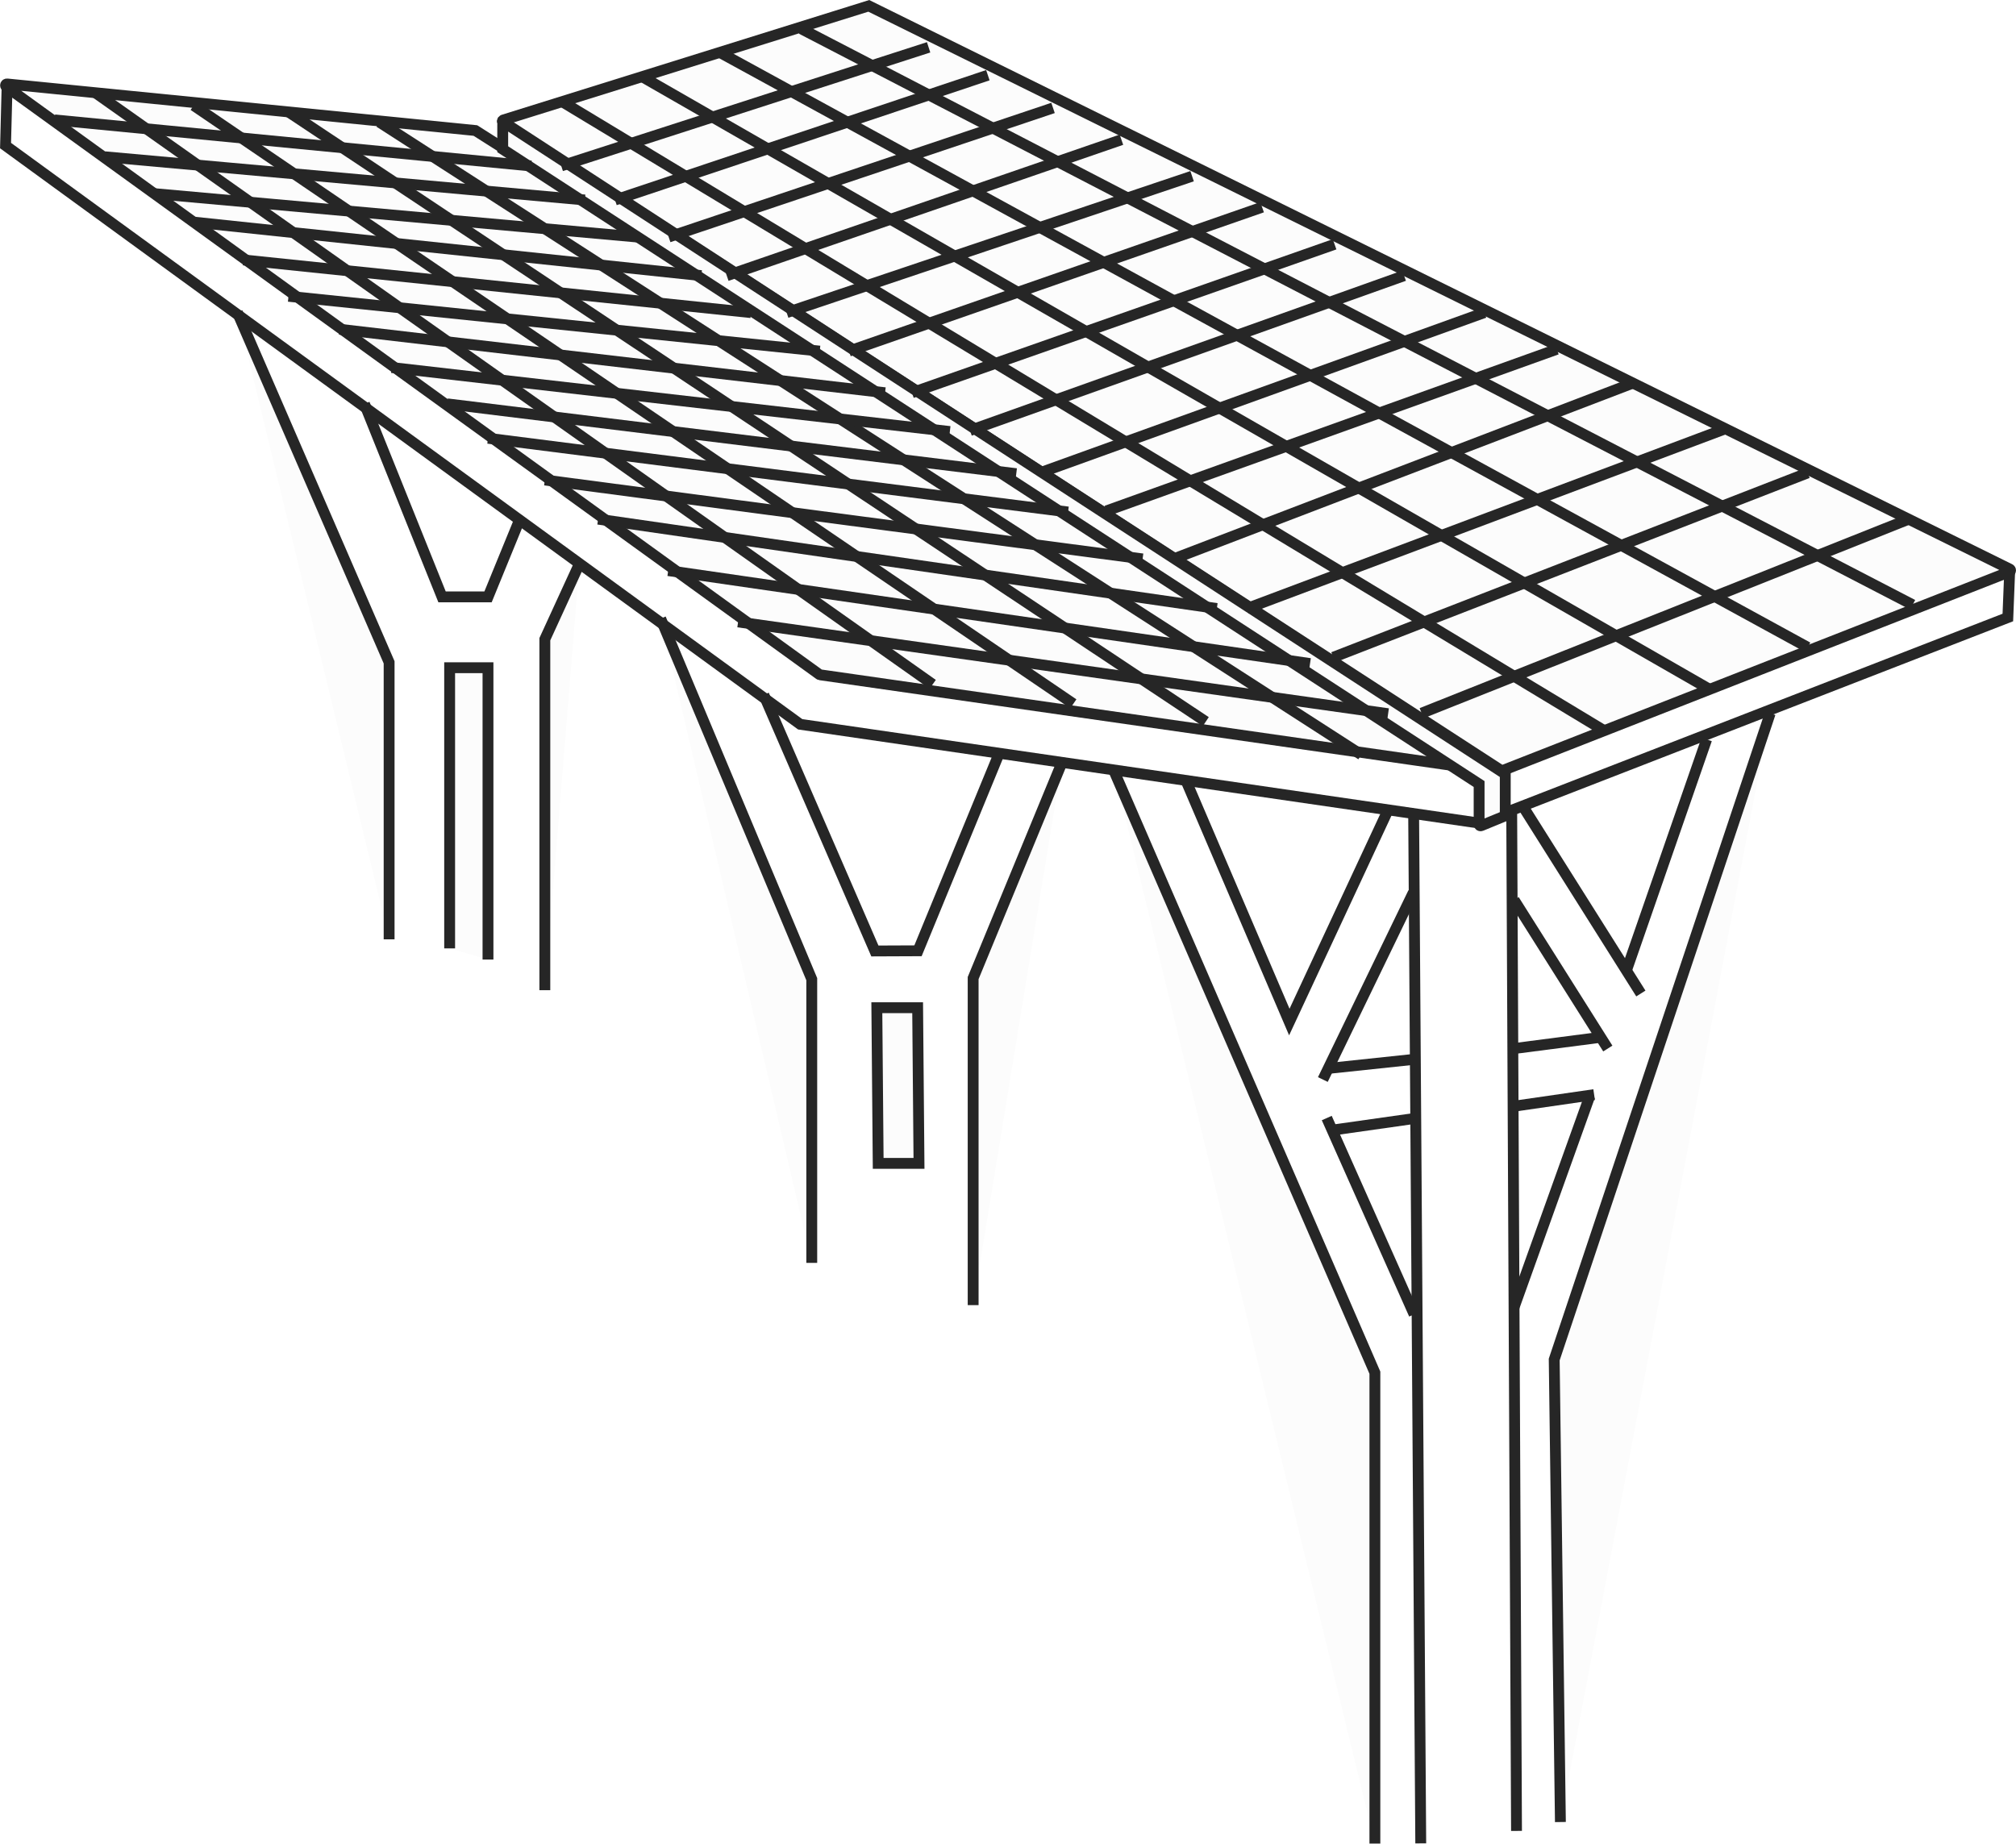
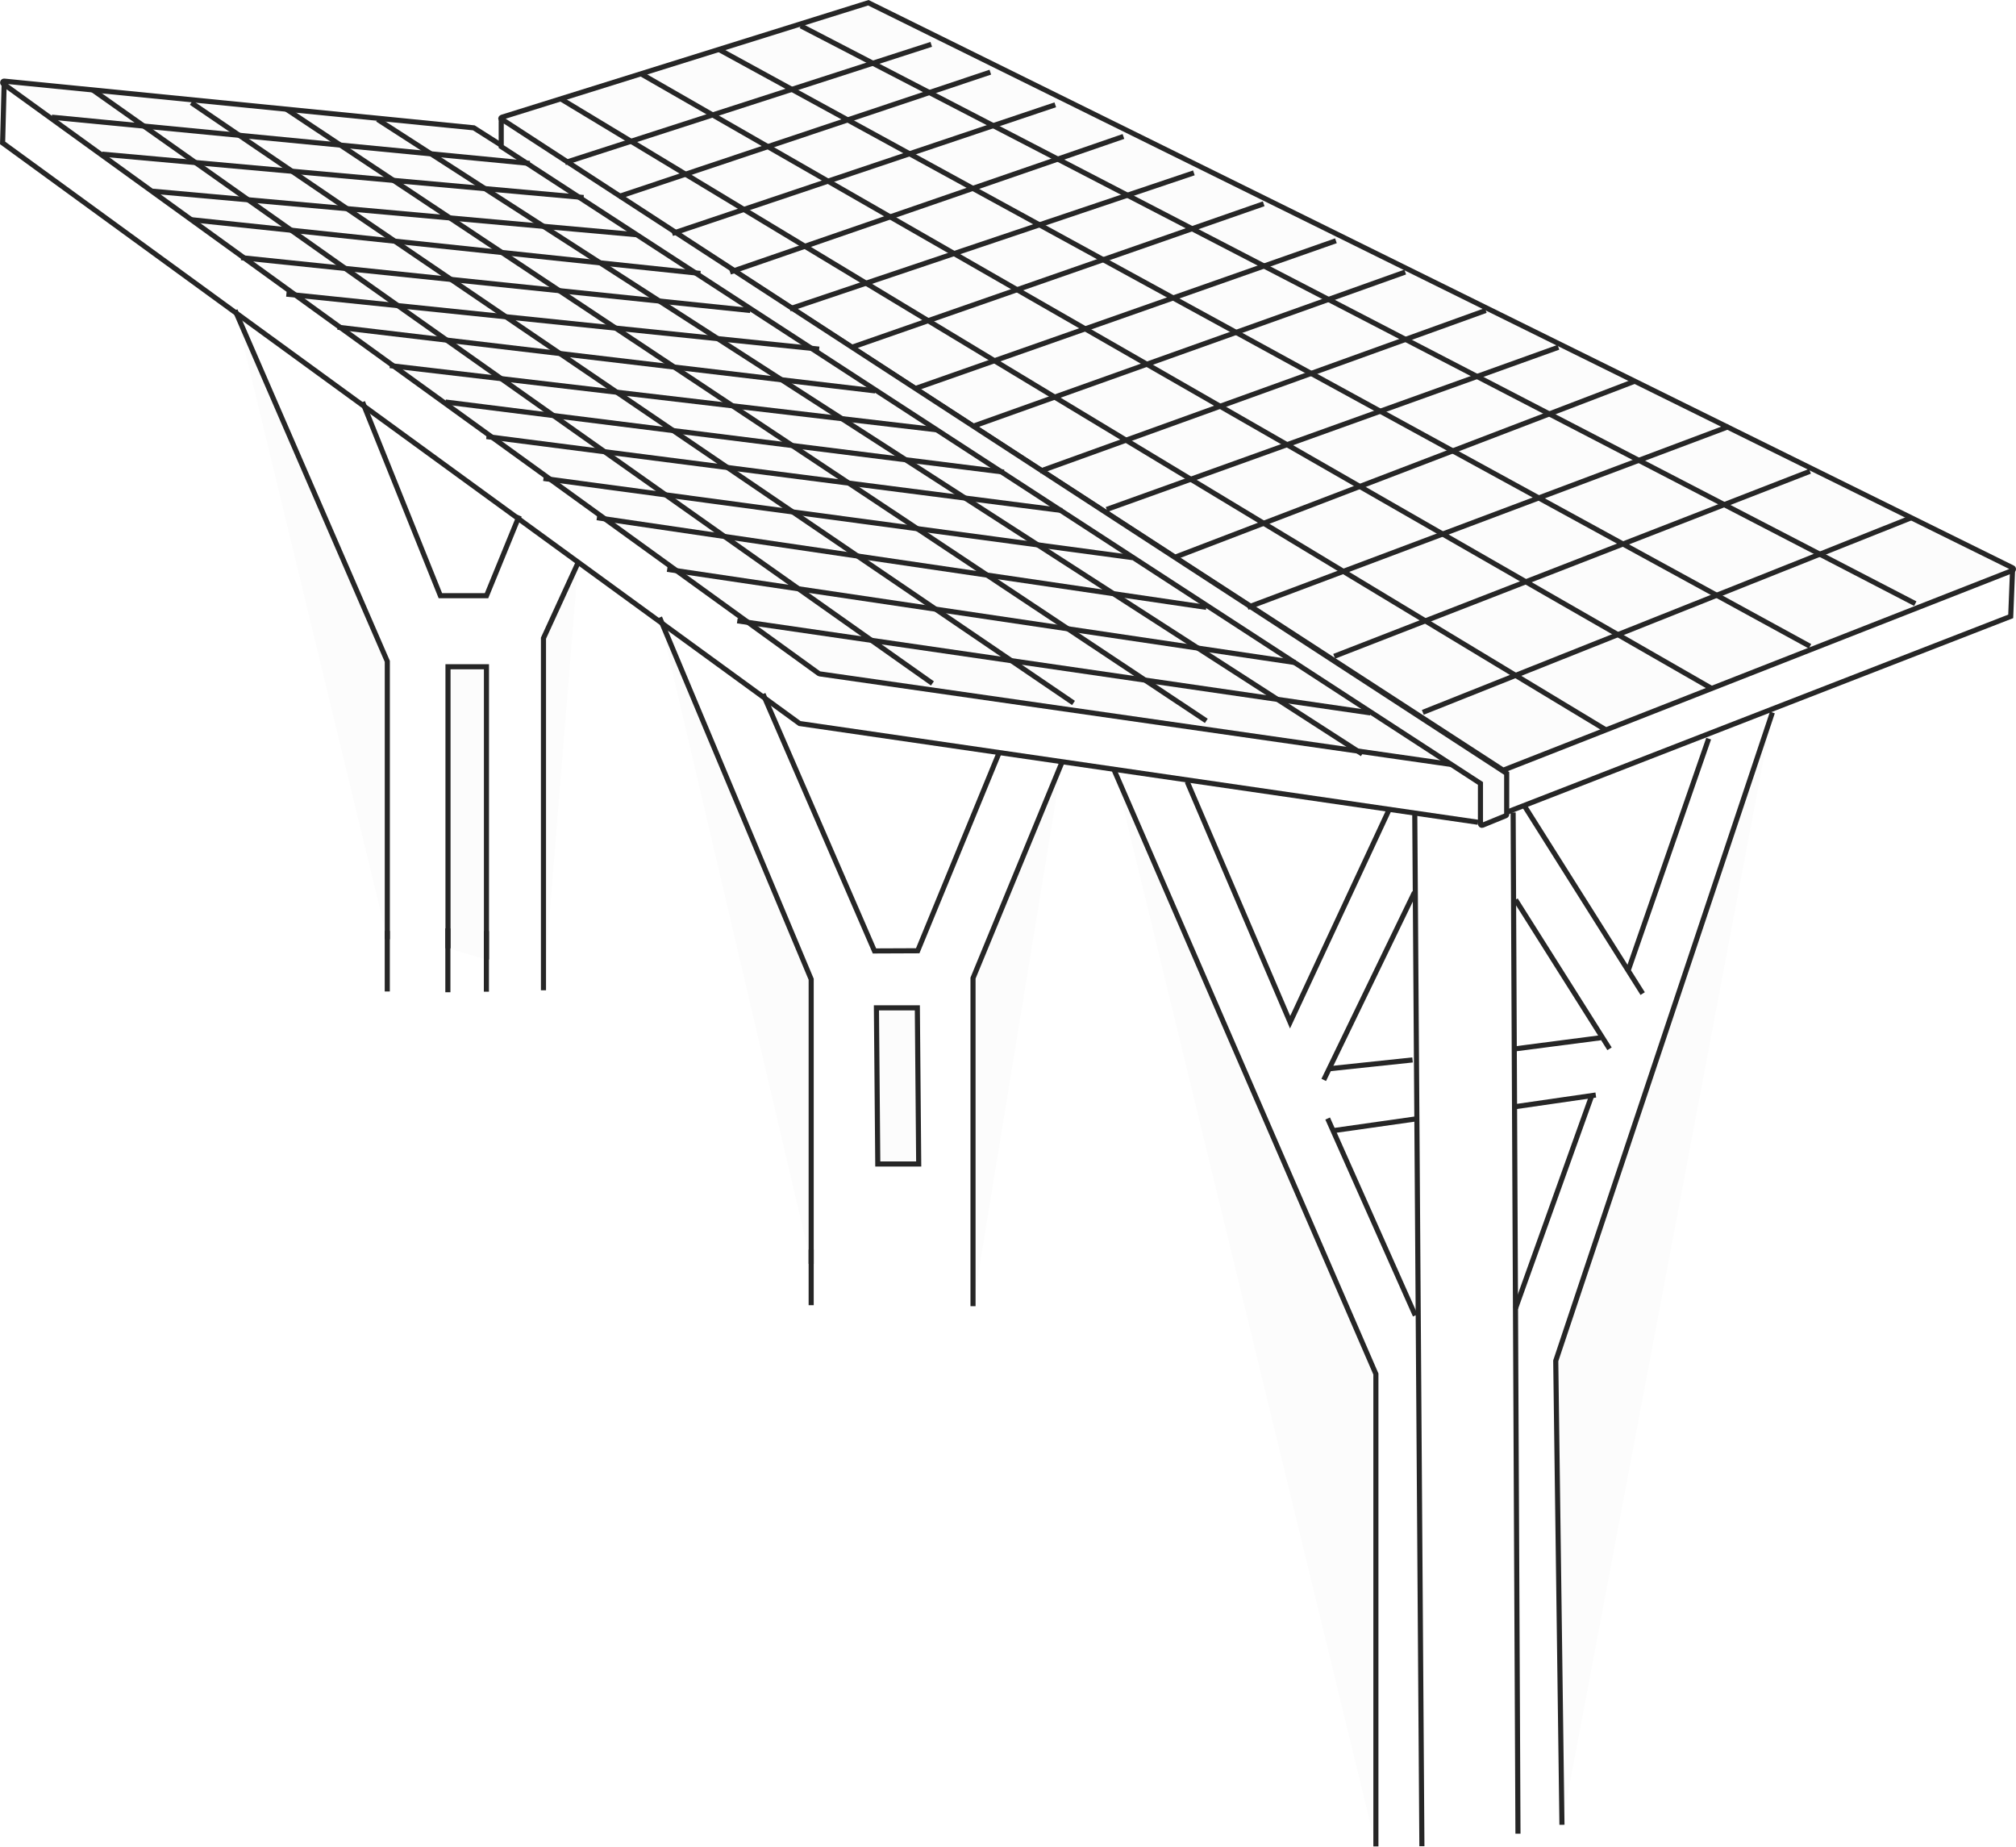
- <svg xmlns="http://www.w3.org/2000/svg" width="278.609" height="254.813" viewBox="0 0 278.609 254.813">
-   <g transform="translate(-3272.201 1232.848)">
-     <path d="M336.4,188.756l112.4,81.267a.2.2,0,0,0,.089.036L540.516,283.2,401.251,194.831l-64.71-6.436A.2.2,0,0,0,336.4,188.756Z" transform="translate(2936.647 -1409.639)" fill="#fcfcfc" stroke="#262626" stroke-width="1.5" />
-     <path d="M405.056,193.733l138.043,89.6,70.186-27.52a.2.2,0,0,0,.016-.365L455.619,177.6l-50.514,15.777A.2.2,0,0,0,405.056,193.733Z" transform="translate(2936.647 -1409.639)" fill="#fcfcfc" stroke="#262626" stroke-width="1.5" />
-     <path d="M539.637,290.507,446.14,276.9,336.32,196.913l.221-8.518" transform="translate(2936.647 -1409.639)" fill="none" stroke="#262626" stroke-width="1.5" />
-     <path d="M368.356,219.973l20.974,48.364V306.62" transform="translate(2936.647 -1409.639)" fill="#fcfcfc" stroke="#262626" stroke-width="1.5" />
-     <path d="M385.92,232.609l10.725,26.68H403l4.514-11.035" transform="translate(2936.647 -1409.639)" fill="none" stroke="#262626" stroke-width="1.5" />
-     <path d="M415.637,254.7l-4.787,10.441v48.51" transform="translate(2936.647 -1409.639)" fill="#fcfcfc" stroke="#262626" stroke-width="1.5" />
-     <path d="M397.694,307.874V269.081h5.3v40.335" transform="translate(2936.647 -1409.639)" fill="#fcfcfc" stroke="#262626" stroke-width="1.5" />
-     <path d="M426.854,262.292l20.458,48.824.427,1.018V351.34" transform="translate(2936.647 -1409.639)" fill="#fcfcfc" stroke="#262626" stroke-width="1.5" />
-     <path d="M441.107,272.831l15.354,35.4,5.959-.025,11.312-27.51" transform="translate(2936.647 -1409.639)" fill="none" stroke="#262626" stroke-width="1.5" />
-     <path d="M482.323,282.179l-12.281,29.8v45.2" transform="translate(2936.647 -1409.639)" fill="#fcfcfc" stroke="#262626" stroke-width="1.5" />
-     <path d="M456.918,337.587l-.186-21.511h5.639l.187,21.511Z" transform="translate(2936.647 -1409.639)" fill="#fcfcfc" stroke="#262626" stroke-width="1.5" />
-     <path d="M489.5,283.335l36.062,83.185v65.085" transform="translate(2936.647 -1409.639)" fill="#fcfcfc" stroke="#262626" stroke-width="1.5" />
-     <path d="M499.559,284.93l14.177,33.124,13.654-29.311" transform="translate(2936.647 -1409.639)" fill="none" stroke="#262626" stroke-width="1.5" />
-     <path d="M531.9,431.576l-.981-142.1" transform="translate(2936.647 -1409.639)" fill="#fcfcfc" stroke="#262626" stroke-width="1.5" />
-     <path d="M541.719,288.66l1.291.688,70.026-27.207.265-6.691" transform="translate(2936.647 -1409.639)" fill="none" stroke="#262626" stroke-width="1.5" />
-     <path d="M544.471,289.154l.664,140.7" transform="translate(2936.647 -1409.639)" fill="#fcfcfc" stroke="#262626" stroke-width="1.5" />
-     <path d="M551.2,428.627l-.856-63.924,29.852-89.318" transform="translate(2936.647 -1409.639)" fill="#fcfcfc" stroke="#262626" stroke-width="1.5" />
-     <path d="M571.412,278.987l-11.033,31.785" transform="translate(2936.647 -1409.639)" fill="#fcfcfc" stroke="#262626" stroke-width="1.5" />
-     <path d="M546.027,288.257l16.292,25.853" transform="translate(2936.647 -1409.639)" fill="#fcfcfc" stroke="#262626" stroke-width="1.5" />
-     <path d="M544.8,301.183l12.952,20.533" transform="translate(2936.647 -1409.639)" fill="#fcfcfc" stroke="#262626" stroke-width="1.5" />
-     <path d="M544.8,321.716l11.746-1.525" transform="translate(2936.647 -1409.639)" fill="#fcfcfc" stroke="#262626" stroke-width="1.5" />
-     <path d="M518.371,326l12.5-25.836" transform="translate(2936.647 -1409.639)" fill="#fcfcfc" stroke="#262626" stroke-width="1.5" />
-     <path d="M518.91,324.487l11.7-1.238" transform="translate(2936.647 -1409.639)" fill="#fcfcfc" stroke="#262626" stroke-width="1.5" />
-     <path d="M518.91,331.323l12.075,27.132" transform="translate(2936.647 -1409.639)" fill="#fcfcfc" stroke="#262626" stroke-width="1.5" />
-     <path d="M519.741,332.984l11.271-1.6" transform="translate(2936.647 -1409.639)" fill="#fcfcfc" stroke="#262626" stroke-width="1.5" />
-     <path d="M544.8,329.686l11.06-1.6" transform="translate(2936.647 -1409.639)" fill="#fcfcfc" stroke="#262626" stroke-width="1.5" />
-     <path d="M544.8,357.47l10.448-29.158" transform="translate(2936.647 -1409.639)" fill="#fcfcfc" stroke="#262626" stroke-width="1.5" />
-     <path d="M404.7,197.188v-3.454a.2.2,0,0,1,.309-.168L543.25,283.549v5.639a.2.2,0,0,1-.124.185l-3.213,1.319a.2.2,0,0,1-.276-.185V284.93Z" transform="translate(2936.976 -1409.411)" fill="#fcfcfc" stroke="#262626" stroke-width="1.5" />
-     <path d="M532.023,275.363l67.216-26.773" transform="translate(2936.647 -1409.639)" fill="#fcfcfc" stroke="#262626" stroke-width="1.5" />
-     <path d="M557.258,277.783,413.243,190.846" transform="translate(2936.647 -1409.639)" fill="#fcfcfc" stroke="#262626" stroke-width="1.5" />
-     <path d="M424.282,187.384l147.545,84.687" transform="translate(2936.647 -1409.639)" fill="#fcfcfc" stroke="#262626" stroke-width="1.5" />
-     <path d="M585.376,266.261l-150.358-82.23" transform="translate(2936.647 -1409.639)" fill="#fcfcfc" stroke="#262626" stroke-width="1.5" />
-     <path d="M446.311,180.784l153.573,79.6" transform="translate(2936.647 -1409.639)" fill="#fcfcfc" stroke="#262626" stroke-width="1.5" />
-     <path d="M585.375,242.151,519.809,267.64" transform="translate(2936.647 -1409.639)" fill="#fcfcfc" stroke="#262626" stroke-width="1.5" />
-     <path d="M507.867,260.9l66.339-24.925" transform="translate(2936.647 -1409.639)" fill="#fcfcfc" stroke="#262626" stroke-width="1.5" />
-     <path d="M561.157,229.766l-63.119,24.16" transform="translate(2936.647 -1409.639)" fill="#fcfcfc" stroke="#262626" stroke-width="1.5" />
-     <path d="M488.455,247.408l62.253-22.344" transform="translate(2936.647 -1409.639)" fill="#fcfcfc" stroke="#262626" stroke-width="1.5" />
-     <path d="M479.253,242.149,540.7,219.994" transform="translate(2936.647 -1409.639)" fill="#fcfcfc" stroke="#262626" stroke-width="1.5" />
-     <path d="M529.6,214.894l-60,21.4" transform="translate(2936.647 -1409.639)" fill="#fcfcfc" stroke="#262626" stroke-width="1.5" />
-     <path d="M461.58,231.071l58.412-20.516" transform="translate(2936.647 -1409.639)" fill="#fcfcfc" stroke="#262626" stroke-width="1.5" />
-     <path d="M509.976,205.43l-57.1,19.891" transform="translate(2936.647 -1409.639)" fill="#fcfcfc" stroke="#262626" stroke-width="1.5" />
-     <path d="M444.267,220,500.3,201.143" transform="translate(2936.647 -1409.639)" fill="#fcfcfc" stroke="#262626" stroke-width="1.5" />
-     <path d="M435.994,214.9l54.539-18.8" transform="translate(2936.647 -1409.639)" fill="#fcfcfc" stroke="#262626" stroke-width="1.5" />
-     <path d="M427.966,209.552l53.116-17.843" transform="translate(2936.647 -1409.639)" fill="#fcfcfc" stroke="#262626" stroke-width="1.5" />
-     <path d="M420.546,204.433l51.529-17.248" transform="translate(2936.647 -1409.639)" fill="#fcfcfc" stroke="#262626" stroke-width="1.5" />
-     <path d="M413.118,199.72l50.77-16.389" transform="translate(2936.647 -1409.639)" fill="#fcfcfc" stroke="#262626" stroke-width="1.5" />
-     <path d="M343.092,193.365l65.872,6.368" transform="translate(2936.647 -1409.639)" fill="#fcfcfc" stroke="#262626" stroke-width="1.5" />
-     <path d="M348.73,189.607l115.72,81.771" transform="translate(2936.647 -1409.639)" fill="#fcfcfc" stroke="#262626" stroke-width="1.5" />
-     <path d="M483.888,274.069l-121.569-82.7" transform="translate(2936.647 -1409.639)" fill="#fcfcfc" stroke="#262626" stroke-width="1.5" />
-     <path d="M375.423,192.262l126.766,84.273" transform="translate(2936.647 -1409.639)" fill="#fcfcfc" stroke="#262626" stroke-width="1.5" />
-     <path d="M523.684,281.108l-135.7-87.436" transform="translate(2936.647 -1409.639)" fill="#fcfcfc" stroke="#262626" stroke-width="1.5" />
-     <path d="M350.028,198.46l66.355,5.973" transform="translate(2936.647 -1409.639)" fill="#fcfcfc" stroke="#262626" stroke-width="1.5" />
-     <path d="M356.976,203.564l66.655,5.988" transform="translate(2936.647 -1409.639)" fill="#fcfcfc" stroke="#262626" stroke-width="1.5" />
-     <path d="M362.319,207.489l70.162,7.4" transform="translate(2936.647 -1409.639)" fill="#fcfcfc" stroke="#262626" stroke-width="1.5" />
-     <path d="M369.188,212.719,439.345,220" transform="translate(2936.647 -1409.639)" fill="#fcfcfc" stroke="#262626" stroke-width="1.5" />
-     <path d="M375.423,217.742l73.419,7.579" transform="translate(2936.647 -1409.639)" fill="#fcfcfc" stroke="#262626" stroke-width="1.5" />
-     <path d="M382.479,222.3l75.389,8.776" transform="translate(2936.647 -1409.639)" fill="#fcfcfc" stroke="#262626" stroke-width="1.5" />
-     <path d="M389.684,227.589l77.138,8.848" transform="translate(2936.647 -1409.639)" fill="#fcfcfc" stroke="#262626" stroke-width="1.5" />
-     <path d="M397.355,232.609,476,242.263" transform="translate(2936.647 -1409.639)" fill="#fcfcfc" stroke="#262626" stroke-width="1.5" />
-     <path d="M402.994,237.366l80.167,10.193" transform="translate(2936.647 -1409.639)" fill="#fcfcfc" stroke="#262626" stroke-width="1.5" />
-     <path d="M410.85,243.136l82.611,10.908" transform="translate(2936.647 -1409.639)" fill="#fcfcfc" stroke="#262626" stroke-width="1.5" />
-     <path d="M418.212,248.545,503.717,260.9" transform="translate(2936.647 -1409.639)" fill="#fcfcfc" stroke="#262626" stroke-width="1.5" />
-     <path d="M427.9,255.657,516.6,268.506" transform="translate(2936.647 -1409.639)" fill="#fcfcfc" stroke="#262626" stroke-width="1.5" />
-     <path d="M437.557,262.753l89.833,12.685" transform="translate(2936.647 -1409.639)" fill="#fcfcfc" stroke="#262626" stroke-width="1.5" />
+ <svg xmlns="http://www.w3.org/2000/svg" width="593.218" height="543.21" viewBox="0 0 593.218 543.21">
+   <g transform="translate(-3272.198 1232.848)">
+     <g transform="translate(3272.967 -1232.042)">
+       <path d="M336.5,189.167,576.512,362.7a.437.437,0,0,0,.19.077L746.389,387.11l7.746,1.111,18.221,2.613L474.972,202.14,336.792,188.4A.427.427,0,0,0,336.5,189.167Z" transform="translate(-336.32 -165.338)" fill="#fcfcfc" stroke="#262626" stroke-width="1.5" />
+       <path d="M405.16,212.054,699.934,403.388l149.874-58.766a.426.426,0,0,0,.034-.779L513.131,177.6l-107.867,33.69A.427.427,0,0,0,405.16,212.054Z" transform="translate(-258.382 -177.597)" fill="#fcfcfc" stroke="#262626" stroke-width="1.5" />
+       <path d="M770.48,406.443,570.828,377.389,336.32,206.584l.472-18.189" transform="translate(-336.32 -165.337)" fill="none" stroke="#262626" stroke-width="1.5" />
+       <path d="M368.356,219.973l44.788,103.276V405" transform="translate(-299.947 -129.484)" fill="#fcfcfc" stroke="#262626" stroke-width="1.5" />
+       <path d="M385.92,232.609l22.9,56.972H422.4l9.639-23.564" transform="translate(-280.005 -115.137)" fill="none" stroke="#262626" stroke-width="1.5" />
+       <path d="M421.072,254.7,410.85,277V380.587" transform="translate(-251.7 -90.051)" fill="#fcfcfc" stroke="#262626" stroke-width="1.5" />
+       <path d="M397.694,351.919V269.081h11.317v86.131" transform="translate(-266.637 -73.728)" fill="#fcfcfc" stroke="#262626" stroke-width="1.5" />
+       <path d="M426.854,262.292l.808,1.929L470.54,366.55l.912,2.174v83.72" transform="translate(-233.529 -81.436)" fill="#fcfcfc" stroke="#262626" stroke-width="1.5" />
+       <path d="M441.107,272.831l32.787,75.6,12.725-.053,24.155-58.744" transform="translate(-217.347 -69.47)" fill="none" stroke="#262626" stroke-width="1.5" />
+       <path d="M496.267,282.179l-26.225,63.634v96.519" transform="translate(-184.494 -58.856)" fill="#fcfcfc" stroke="#262626" stroke-width="1.5" />
+       <path d="M457.129,362.01l-.4-45.934h12.041l.4,45.934Z" transform="translate(-199.606 -20.37)" fill="#fcfcfc" stroke="#262626" stroke-width="1.5" />
+       <path d="M489.5,283.335,566.5,460.967V599.948" transform="translate(-162.407 -57.544)" fill="#fcfcfc" stroke="#262626" stroke-width="1.5" />
+       <path d="M499.559,284.93l30.273,70.732,29.156-62.59" transform="translate(-150.981 -55.733)" fill="none" stroke="#262626" stroke-width="1.5" />
+       <path d="M533.01,592.914l-2.095-303.438" transform="translate(-115.38 -50.571)" fill="#fcfcfc" stroke="#262626" stroke-width="1.5" />
+       <path d="M541.719,326.366l2.757,1.469,149.532-58.1.566-14.288" transform="translate(-103.113 -89.204)" fill="none" stroke="#262626" stroke-width="1.5" />
+       <path d="M544.471,289.154l1.418,300.438" transform="translate(-99.989 -50.937)" fill="#fcfcfc" stroke="#262626" stroke-width="1.5" />
+       <path d="M552.169,602.615l-1.828-136.5,63.745-190.728" transform="translate(-93.324 -66.57)" fill="#fcfcfc" stroke="#262626" stroke-width="1.5" />
+       <path d="M583.939,278.987l-23.56,67.873" transform="translate(-81.927 -62.48)" fill="#fcfcfc" stroke="#262626" stroke-width="1.5" />
+       <path d="M546.027,288.257l34.79,55.206" transform="translate(-98.222 -51.955)" fill="#fcfcfc" stroke="#262626" stroke-width="1.5" />
+       <path d="M544.8,301.183l27.658,43.846" transform="translate(-99.613 -37.279)" fill="#fcfcfc" stroke="#262626" stroke-width="1.5" />
+       <path d="M544.8,323.447l25.082-3.257" transform="translate(-99.613 -15.698)" fill="#fcfcfc" stroke="#262626" stroke-width="1.5" />
+       <path d="M518.371,355.336l26.692-55.17" transform="translate(-129.622 -38.434)" fill="#fcfcfc" stroke="#262626" stroke-width="1.5" />
+       <path d="M518.91,325.893l24.984-2.644" transform="translate(-129.01 -12.226)" fill="#fcfcfc" stroke="#262626" stroke-width="1.5" />
+       <path d="M518.91,331.323l25.785,57.937" transform="translate(-129.01 -3.059)" fill="#fcfcfc" stroke="#262626" stroke-width="1.5" />
+       <path d="M519.741,334.8l24.068-3.417" transform="translate(-128.067 -2.99)" fill="#fcfcfc" stroke="#262626" stroke-width="1.5" />
+       <path d="M544.8,331.5l23.617-3.417" transform="translate(-99.613 -6.734)" fill="#fcfcfc" stroke="#262626" stroke-width="1.5" />
+       <path d="M544.8,390.575l22.31-62.263" transform="translate(-99.613 -6.478)" fill="#fcfcfc" stroke="#262626" stroke-width="1.5" />
+       <path d="M404.7,201.337v-7.376a.427.427,0,0,1,.66-.359l295.2,192.148v12.041a.428.428,0,0,1-.265.4L693.433,401a.428.428,0,0,1-.589-.4V388.7Z" transform="translate(-257.981 -159.016)" fill="#fcfcfc" stroke="#262626" stroke-width="1.5" />
+       <path d="M532.023,305.761,675.555,248.59" transform="translate(-114.122 -96.993)" fill="#fcfcfc" stroke="#262626" stroke-width="1.5" />
+       <path d="M720.77,376.49,413.243,190.846" transform="translate(-248.983 -162.554)" fill="#fcfcfc" stroke="#262626" stroke-width="1.5" />
+       <path d="M424.282,187.384,739.347,368.223" transform="translate(-236.449 -166.485)" fill="#fcfcfc" stroke="#262626" stroke-width="1.5" />
+       <path d="M756.09,359.624,435.018,184.031" transform="translate(-224.26 -170.292)" fill="#fcfcfc" stroke="#262626" stroke-width="1.5" />
+       <path d="M446.311,180.784,774.248,350.769" transform="translate(-211.438 -173.979)" fill="#fcfcfc" stroke="#262626" stroke-width="1.5" />
+       <path d="M659.817,242.151,519.809,296.58" transform="translate(-127.99 -104.303)" fill="#fcfcfc" stroke="#262626" stroke-width="1.5" />
+       <path d="M507.867,289.2l141.659-53.224" transform="translate(-141.548 -111.318)" fill="#fcfcfc" stroke="#262626" stroke-width="1.5" />
+       <path d="M632.821,229.766,498.038,281.357" transform="translate(-152.708 -118.365)" fill="#fcfcfc" stroke="#262626" stroke-width="1.5" />
+       <path d="M488.455,272.777l132.934-47.713" transform="translate(-163.589 -123.704)" fill="#fcfcfc" stroke="#262626" stroke-width="1.5" />
+       <path d="M479.253,267.3l131.213-47.309" transform="translate(-174.036 -129.46)" fill="#fcfcfc" stroke="#262626" stroke-width="1.5" />
+       <path d="M596.943,214.894,469.6,260.314" transform="translate(-184.223 -135.659)" fill="#fcfcfc" stroke="#262626" stroke-width="1.5" />
+       <path d="M461.58,254.1l123.976-43.544" transform="translate(-193.221 -140.529)" fill="#fcfcfc" stroke="#262626" stroke-width="1.5" />
+       <path d="M574.066,205.43,452.877,247.648" transform="translate(-202.991 -146.282)" fill="#fcfcfc" stroke="#262626" stroke-width="1.5" />
+       <path d="M444.267,241.157,563.19,201.143" transform="translate(-212.655 -151.094)" fill="#fcfcfc" stroke="#262626" stroke-width="1.5" />
+       <path d="M435.994,236l115.756-39.9" transform="translate(-221.941 -156.76)" fill="#fcfcfc" stroke="#262626" stroke-width="1.5" />
+       <path d="M427.966,229.58,540.7,191.709" transform="translate(-230.951 -161.683)" fill="#fcfcfc" stroke="#262626" stroke-width="1.5" />
+       <path d="M420.546,223.793l109.367-36.608" transform="translate(-239.28 -166.761)" fill="#fcfcfc" stroke="#262626" stroke-width="1.5" />
+       <path d="M413.118,218.116l107.756-34.785" transform="translate(-247.618 -171.087)" fill="#fcfcfc" stroke="#262626" stroke-width="1.5" />
+       <path d="M343.092,193.365l140.662,13.6" transform="translate(-328.631 -159.694)" fill="#fcfcfc" stroke="#262626" stroke-width="1.5" />
+       <path d="M348.73,189.607,595.837,364.219" transform="translate(-322.23 -163.961)" fill="#fcfcfc" stroke="#262626" stroke-width="1.5" />
+       <path d="M621.915,367.965l-259.6-176.6" transform="translate(-306.801 -161.96)" fill="#fcfcfc" stroke="#262626" stroke-width="1.5" />
+       <path d="M375.423,192.262,646.117,372.217" transform="translate(-291.923 -160.947)" fill="#fcfcfc" stroke="#262626" stroke-width="1.5" />
+       <path d="M677.751,380.381,387.988,193.672" transform="translate(-277.657 -159.346)" fill="#fcfcfc" stroke="#262626" stroke-width="1.5" />
+       <path d="M350.028,198.46l141.693,12.755" transform="translate(-320.756 -153.909)" fill="#fcfcfc" stroke="#262626" stroke-width="1.5" />
+       <path d="M356.976,203.564,499.31,216.351" transform="translate(-312.868 -148.115)" fill="#fcfcfc" stroke="#262626" stroke-width="1.5" />
+       <path d="M362.319,207.489,512.142,223.3" transform="translate(-306.801 -143.658)" fill="#fcfcfc" stroke="#262626" stroke-width="1.5" />
+       <path d="M369.188,212.719,519,228.258" transform="translate(-299.002 -137.72)" fill="#fcfcfc" stroke="#262626" stroke-width="1.5" />
+       <path d="M375.423,217.742,532.2,233.926" transform="translate(-291.923 -132.017)" fill="#fcfcfc" stroke="#262626" stroke-width="1.5" />
+       <path d="M382.479,222.3l158.227,18.74" transform="translate(-283.912 -126.845)" fill="#fcfcfc" stroke="#262626" stroke-width="1.5" />
+       <path d="M389.684,227.589l160.949,18.894" transform="translate(-275.731 -120.837)" fill="#fcfcfc" stroke="#262626" stroke-width="1.5" />
+       <path d="M397.355,232.609,561.67,253.224" transform="translate(-267.022 -115.137)" fill="#fcfcfc" stroke="#262626" stroke-width="1.5" />
+       <path d="M402.994,237.366l169.4,21.766" transform="translate(-260.619 -109.736)" fill="#fcfcfc" stroke="#262626" stroke-width="1.5" />
+       <path d="M410.85,243.136l173.321,23.293" transform="translate(-251.7 -103.185)" fill="#fcfcfc" stroke="#262626" stroke-width="1.5" />
+       <path d="M418.212,248.545l179.323,26.378" transform="translate(-243.341 -97.044)" fill="#fcfcfc" stroke="#262626" stroke-width="1.5" />
+       <path d="M427.9,255.657l184.845,27.438" transform="translate(-232.346 -88.969)" fill="#fcfcfc" stroke="#262626" stroke-width="1.5" />
+       <path d="M437.557,262.753,623.864,289.84" transform="translate(-221.377 -80.912)" fill="#fcfcfc" stroke="#262626" stroke-width="1.5" />
+       <path d="M3384.386-1060.261v16.363" transform="translate(-3146.463 1427.08)" fill="none" stroke="#262626" stroke-width="1.5" />
+     </g>
+     <path d="M3325.973-1104.165v17.821" transform="translate(60.182 145.189)" fill="none" stroke="#262626" stroke-width="1.5" />
+     <path d="M3325.973-1104.165h.748v18.048" transform="translate(77.265 145.189)" fill="none" stroke="#262626" stroke-width="1.5" />
+     <path d="M3326.631-1104.141v17.834" transform="translate(88.69 145.217)" fill="none" stroke="#262626" stroke-width="1.5" />
  </g>
</svg>
